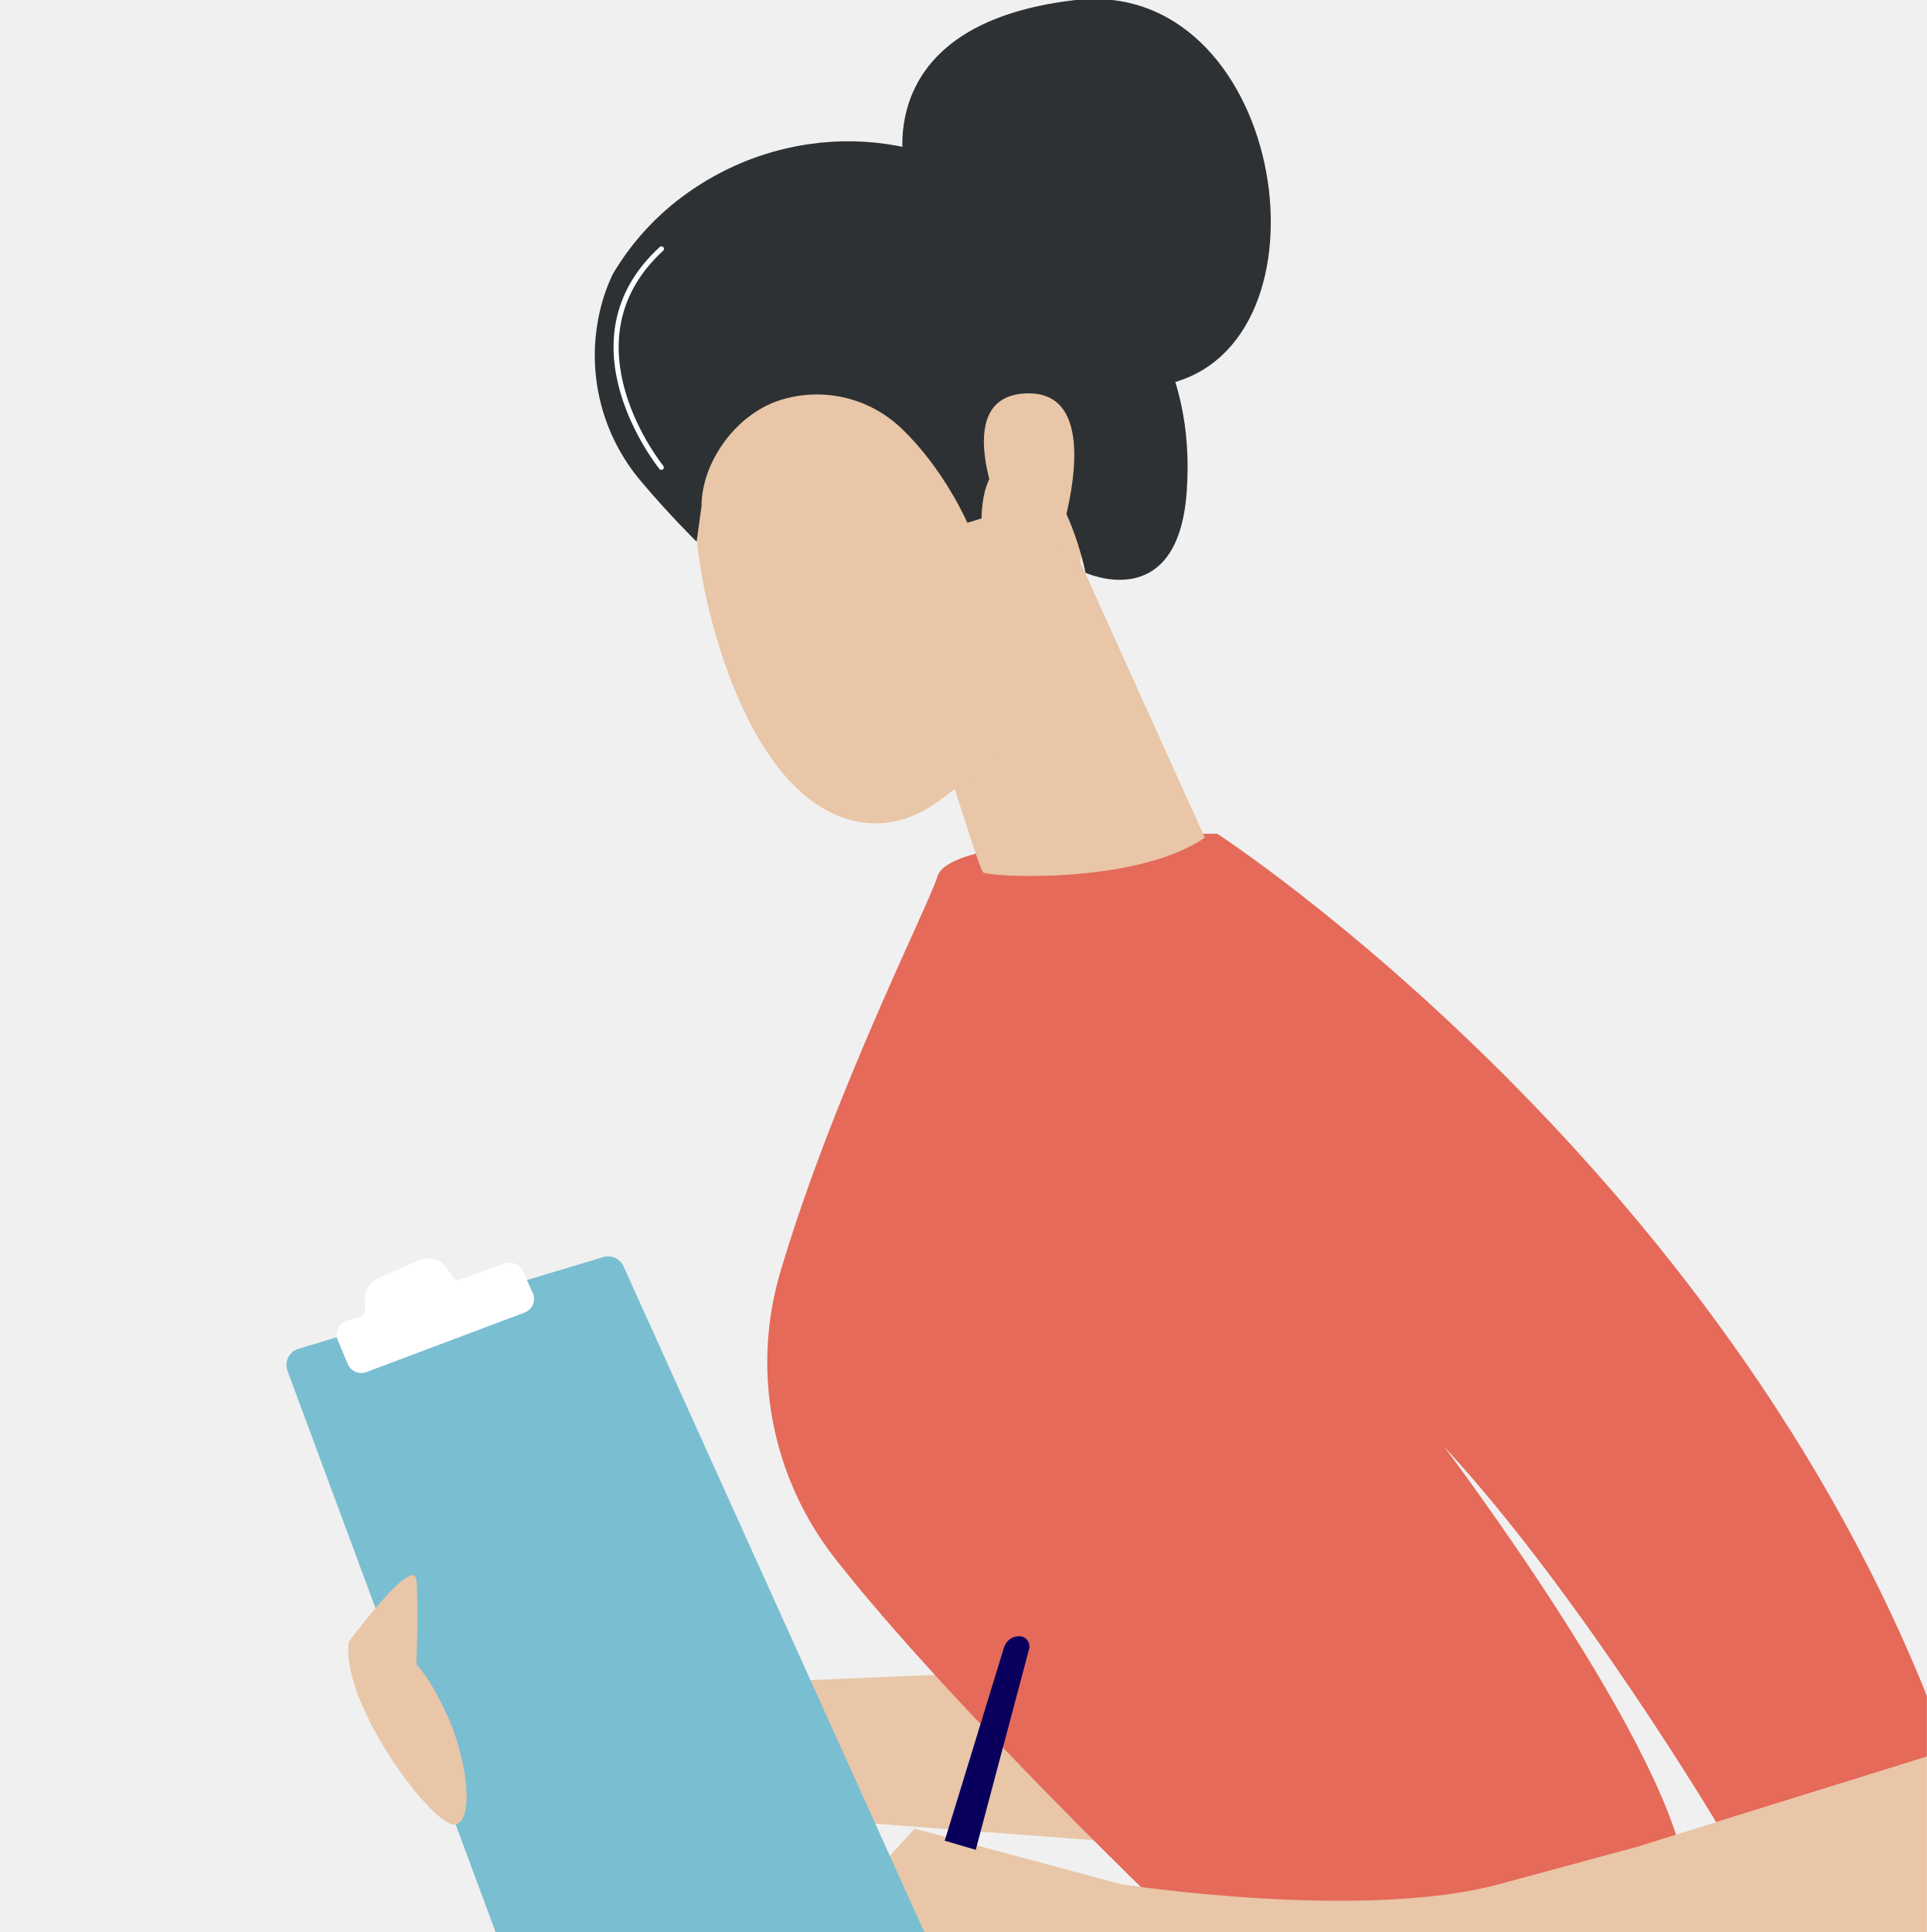
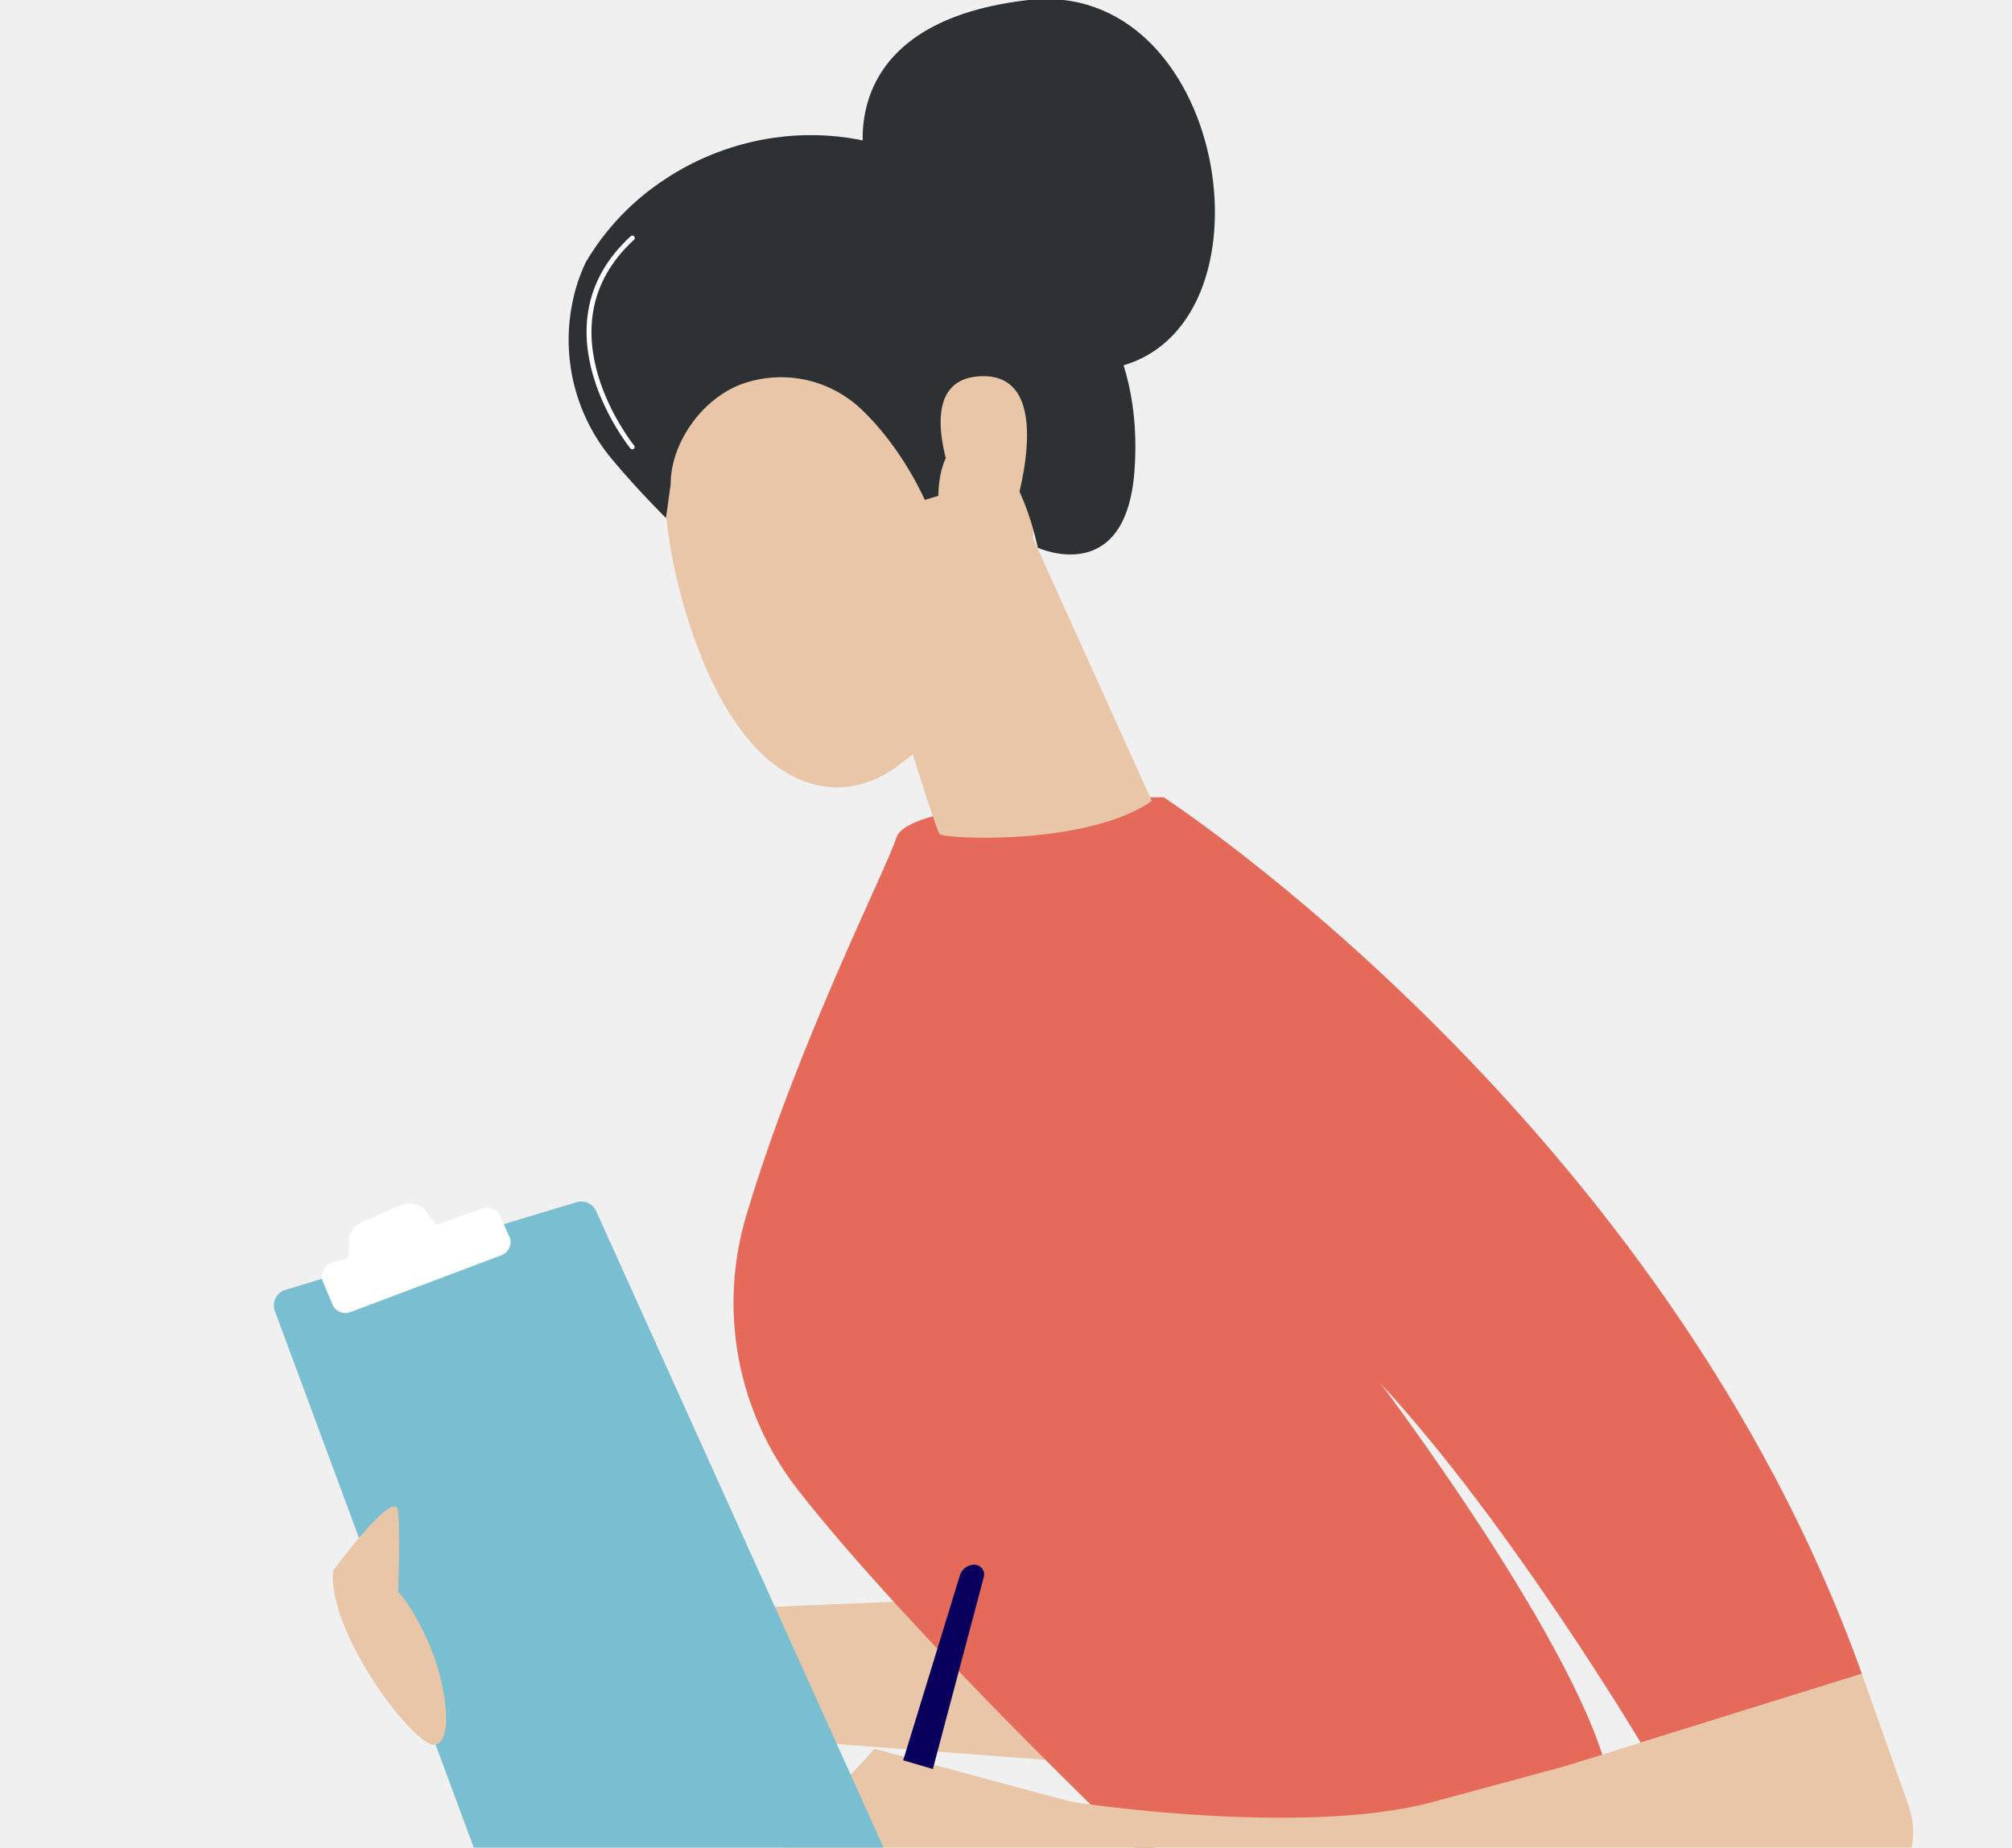
- <svg xmlns="http://www.w3.org/2000/svg" width="347" height="348" viewBox="0 0 347 348" fill="none">
+ <svg xmlns="http://www.w3.org/2000/svg" width="379" height="348" viewBox="0 0 379 348" fill="none">
  <g clip-path="url(#clip0)">
    <path d="M163.024 30.943C163.024 30.943 155.971 4.449 193.446 0.033C230.922 -4.383 241.329 60.09 211.634 68.807C181.939 77.523 163.024 30.943 163.024 30.943Z" fill="#2D3133" />
    <path d="M114.691 303.955L192.461 300.666L210.085 332.462L114.691 325.234V303.955Z" fill="#E8C6A7" />
    <path d="M214.118 348.301C214.118 348.301 171.319 307.548 150.253 280.556C144.649 273.358 140.846 264.926 139.159 255.962C137.473 246.997 137.952 237.76 140.557 229.018C150.176 196.62 167.27 163.056 168.829 157.836C171.215 149.826 219.201 150.176 219.201 150.176C219.201 150.176 313.626 211.459 350.725 315.268L309.058 328.225C309.058 328.225 284.402 286.859 260.048 260.562C260.048 260.562 302.18 316.247 303.679 339.043L214.118 348.301Z" fill="#E56A59" />
    <path d="M163.023 113.08C163.527 114.722 176.046 156.263 177.031 157.127C178.016 157.992 204.493 159.415 216.974 150.895L191.536 94.613L163.023 113.08Z" fill="#E8C6A7" />
    <path d="M128.578 66.455C128.578 66.455 119.66 87.051 130.138 118.365C140.616 149.68 157.732 152.394 168.576 144.629C179.421 136.865 193.478 123.055 195.224 94.689C196.969 66.324 140.862 40.405 128.578 66.455Z" fill="#E8C6A7" />
    <path d="M176.518 31.675C167.185 26.429 156.379 24.415 145.783 25.946C138.415 27.006 131.376 29.694 125.177 33.815C119.116 37.8 114.048 43.12 110.359 49.365C109.161 51.877 108.291 54.532 107.771 57.266C106.765 62.386 106.915 67.666 108.211 72.721C109.507 77.775 111.916 82.476 115.262 86.48C120.334 92.553 125.45 97.571 125.45 97.571L126.331 91.191C126.331 83.208 132.613 74.579 140.399 72.106C144.172 70.893 148.203 70.723 152.064 71.614C155.926 72.505 159.475 74.424 162.335 77.167C169.995 84.428 174.209 94.162 174.209 94.162L176.769 93.379C176.769 93.379 176.567 80.981 184.43 83.87C192.293 86.759 195.483 103.168 195.483 103.168C195.483 103.168 212.16 110.829 213.714 88.515C215.268 66.202 205.441 47.527 176.518 31.675Z" fill="#2D3133" />
    <path d="M180.59 93.383C180.59 93.383 170.741 71.655 184.536 70.872C198.33 70.09 192.743 91.818 189.974 99.746L180.59 93.383Z" fill="#E8C6A7" />
    <path d="M132.582 364.377L164.728 329.391L201.865 339.393C201.865 339.393 245.157 346.101 269.938 339.393L294.719 332.685L350.717 315.252L359.521 340.104C360.603 343.176 360.655 346.517 359.667 349.62C358.68 352.724 356.707 355.421 354.049 357.302C349.206 360.744 343.527 364.525 339.905 366.111C332.534 369.334 170.03 367.129 170.03 367.129L132.582 364.377Z" fill="#E8C6A7" />
    <path d="M173.935 364.591L112.29 228.105C111.984 227.43 111.443 226.888 110.768 226.581C110.093 226.274 109.329 226.223 108.619 226.436L53.765 242.944C53.365 243.063 52.993 243.263 52.673 243.532C52.353 243.801 52.092 244.133 51.906 244.507C51.719 244.881 51.612 245.29 51.59 245.707C51.568 246.124 51.633 246.542 51.779 246.933L98.518 373.023C98.752 373.651 99.185 374.186 99.751 374.545C100.317 374.903 100.986 375.066 101.654 375.009L171.423 368.897C171.91 368.855 172.38 368.696 172.793 368.435C173.206 368.174 173.55 367.818 173.797 367.396C174.044 366.974 174.187 366.499 174.212 366.011C174.238 365.523 174.147 365.036 173.946 364.591H173.935Z" fill="#7ABED1" />
    <path d="M95.934 232.91L94.227 229.042C93.955 228.426 93.46 227.937 92.842 227.672C92.223 227.407 91.528 227.386 90.894 227.614L82.763 230.536C82.593 230.599 82.407 230.605 82.233 230.553C82.059 230.5 81.907 230.392 81.8 230.246L80.356 228.292C79.815 227.559 79.042 227.031 78.163 226.794C77.284 226.556 76.35 226.624 75.513 226.984L68.039 230.267C67.33 230.586 66.73 231.108 66.317 231.768C65.904 232.427 65.696 233.194 65.719 233.972V236.319C65.696 236.509 65.616 236.688 65.49 236.832C65.365 236.977 65.198 237.08 65.013 237.129L62.529 237.835C62.173 237.945 61.843 238.128 61.56 238.371C61.278 238.615 61.049 238.915 60.888 239.252C60.728 239.586 60.64 239.95 60.63 240.321C60.62 240.691 60.687 241.06 60.828 241.402L62.611 245.676C62.877 246.31 63.379 246.816 64.01 247.089C64.642 247.361 65.354 247.378 65.998 247.137L94.451 236.434C94.789 236.306 95.098 236.111 95.358 235.86C95.619 235.609 95.825 235.308 95.966 234.975C96.106 234.642 96.177 234.283 96.174 233.922C96.172 233.56 96.095 233.203 95.95 232.872L95.934 232.91Z" fill="white" />
    <path d="M62.791 295.774C62.791 295.774 74.539 279.819 74.988 284.634C75.436 289.449 74.988 299.84 74.988 299.84C74.988 299.84 77.247 301.799 80.558 309.027C83.868 316.255 85.657 327.587 82.052 328.621C78.446 329.655 61.44 307.369 62.791 295.774Z" fill="#E8C6A7" />
    <path d="M185.01 295.443C184.838 295.218 184.616 295.035 184.362 294.91C184.107 294.785 183.828 294.72 183.544 294.721C182.932 294.719 182.335 294.914 181.842 295.278C181.349 295.641 180.987 296.154 180.808 296.74L170.133 331.556L175.719 333.198L185.322 297.03C185.395 296.759 185.404 296.475 185.35 296.2C185.296 295.925 185.18 295.666 185.01 295.443Z" fill="url(#paint0_linear)" />
    <path d="M119.096 84.625C119.028 84.624 118.962 84.609 118.902 84.579C118.841 84.55 118.788 84.508 118.745 84.456C118.559 84.231 100.24 61.529 118.789 44.512C118.832 44.467 118.884 44.431 118.941 44.407C118.998 44.383 119.06 44.371 119.122 44.371C119.185 44.372 119.246 44.385 119.303 44.41C119.36 44.435 119.411 44.472 119.453 44.518C119.495 44.564 119.527 44.618 119.548 44.677C119.568 44.736 119.576 44.798 119.571 44.86C119.566 44.922 119.549 44.983 119.52 45.038C119.491 45.093 119.451 45.141 119.402 45.18C101.493 61.639 119.265 83.684 119.446 83.903C119.521 83.996 119.557 84.116 119.546 84.236C119.535 84.355 119.477 84.466 119.386 84.543C119.301 84.602 119.199 84.631 119.096 84.625Z" fill="white" />
  </g>
  <defs>
    <linearGradient id="paint0_linear" x1="5247.31" y1="22385.9" x2="5672.53" y2="22385.9" gradientUnits="userSpaceOnUse">
      <stop stop-color="#09005D" />
      <stop offset="1" stop-color="#1A0F91" />
    </linearGradient>
    <clipPath id="clip0">
-       <rect width="347" height="348" fill="white" transform="matrix(-1 0 0 1 347 0)" />
+       <rect width="379" height="348" fill="white" transform="matrix(-1 0 0 1 379 0)" />
    </clipPath>
  </defs>
</svg>
